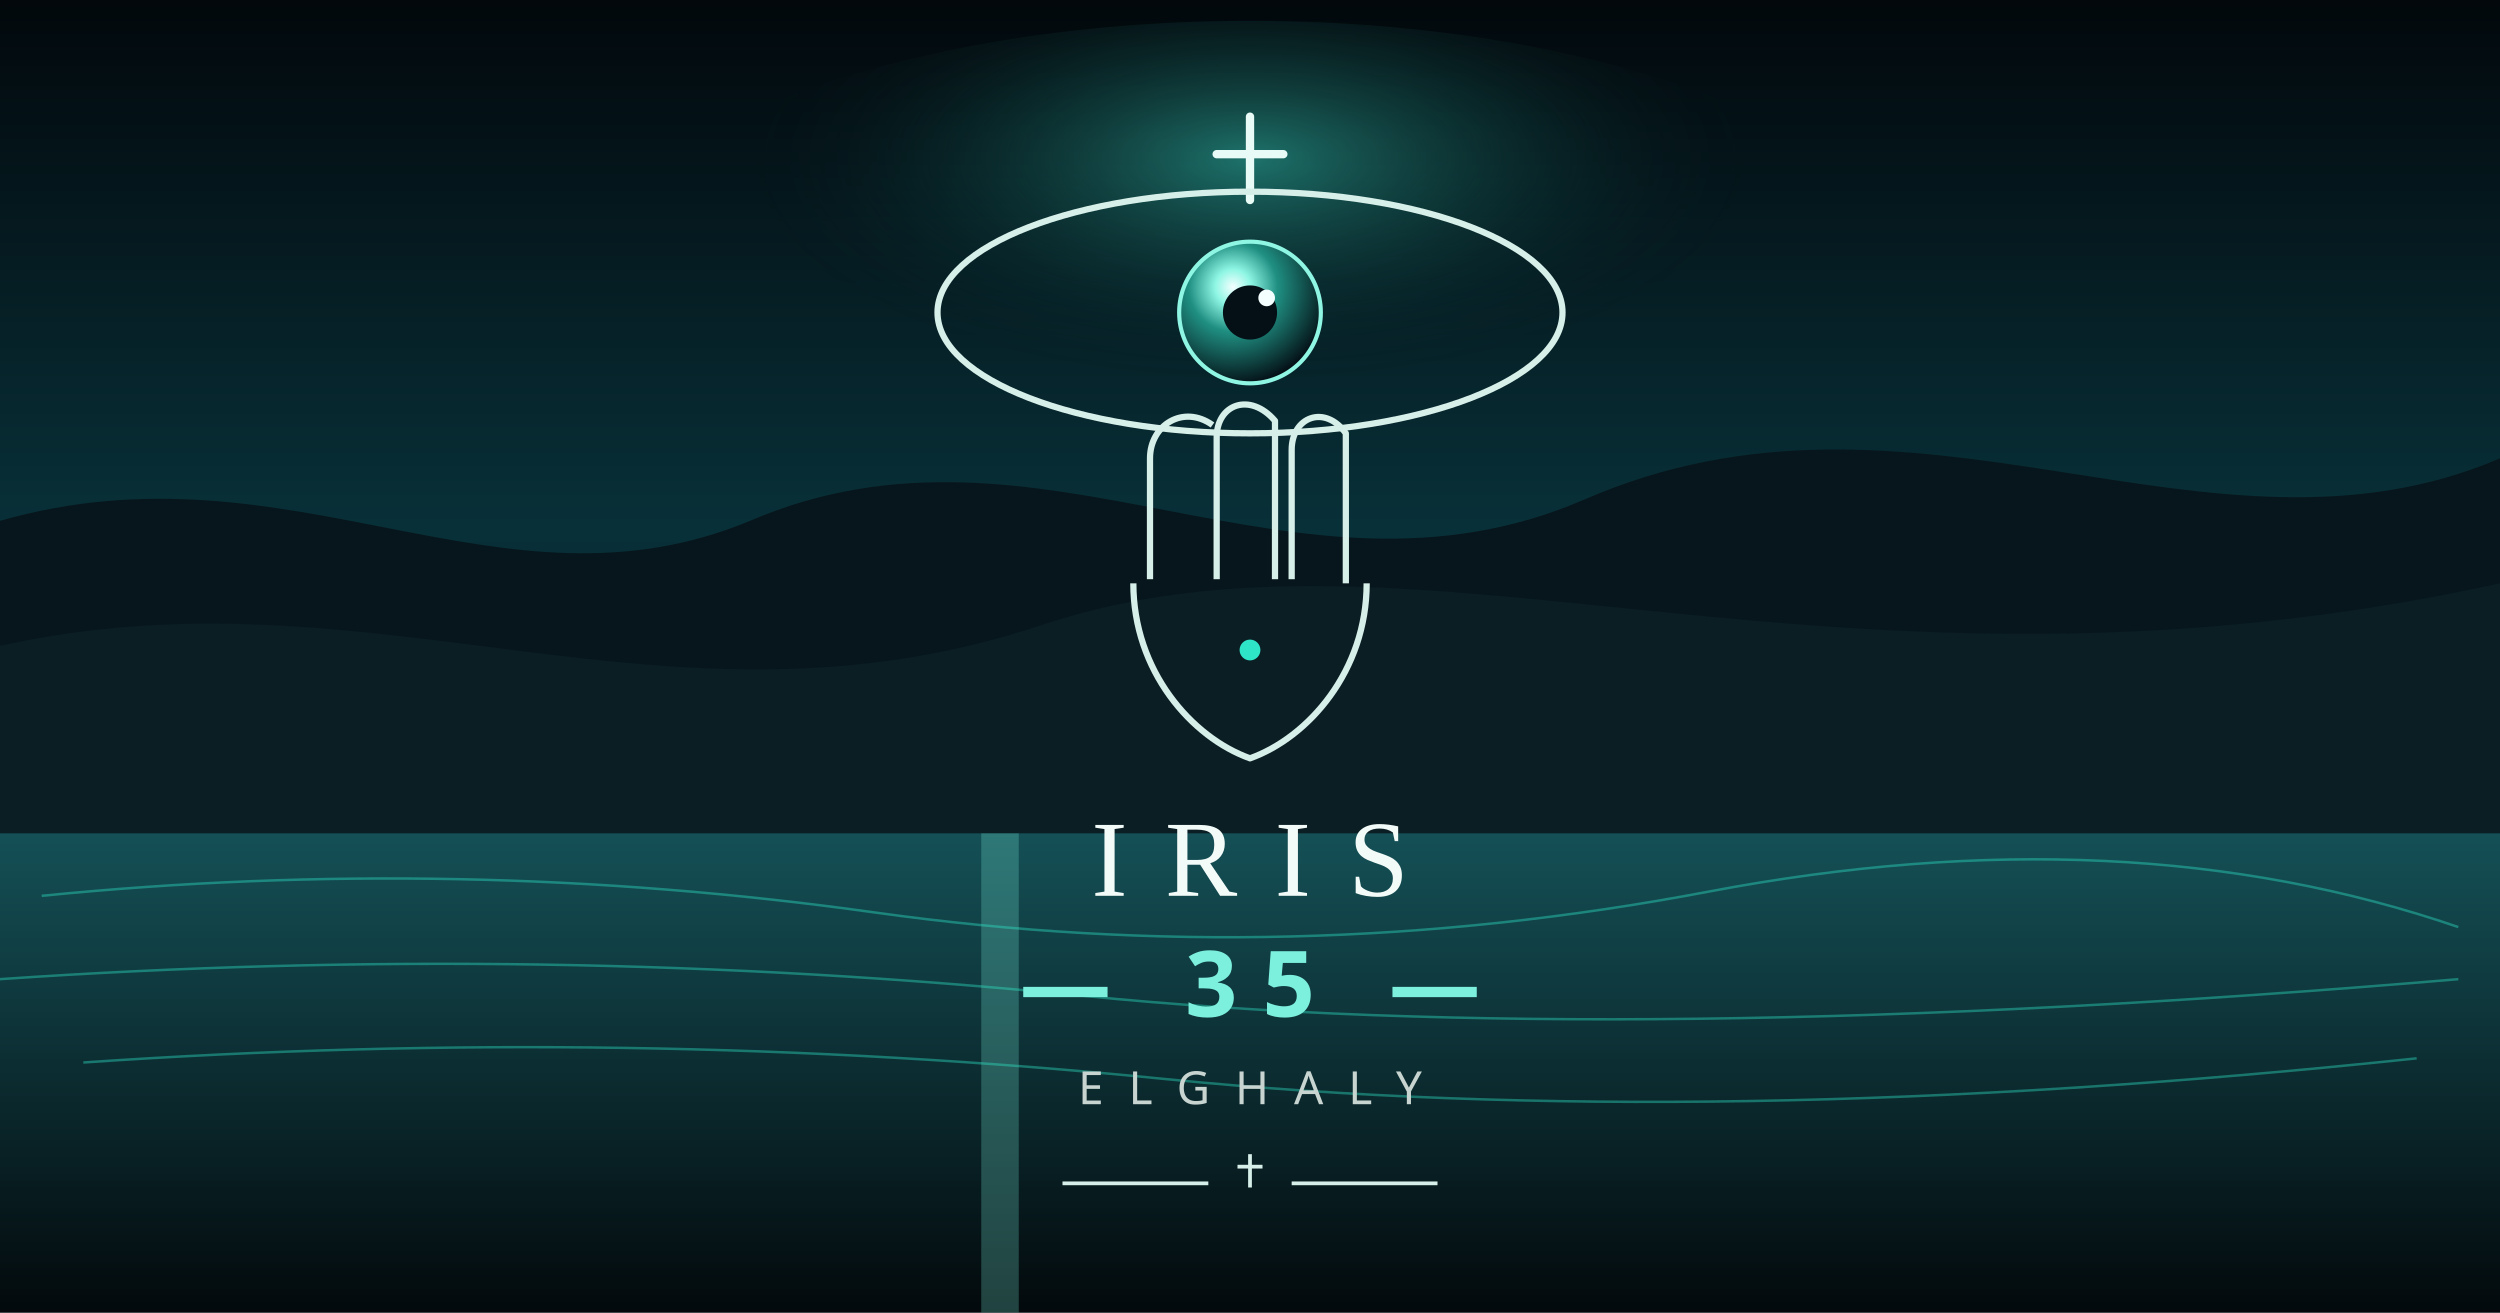
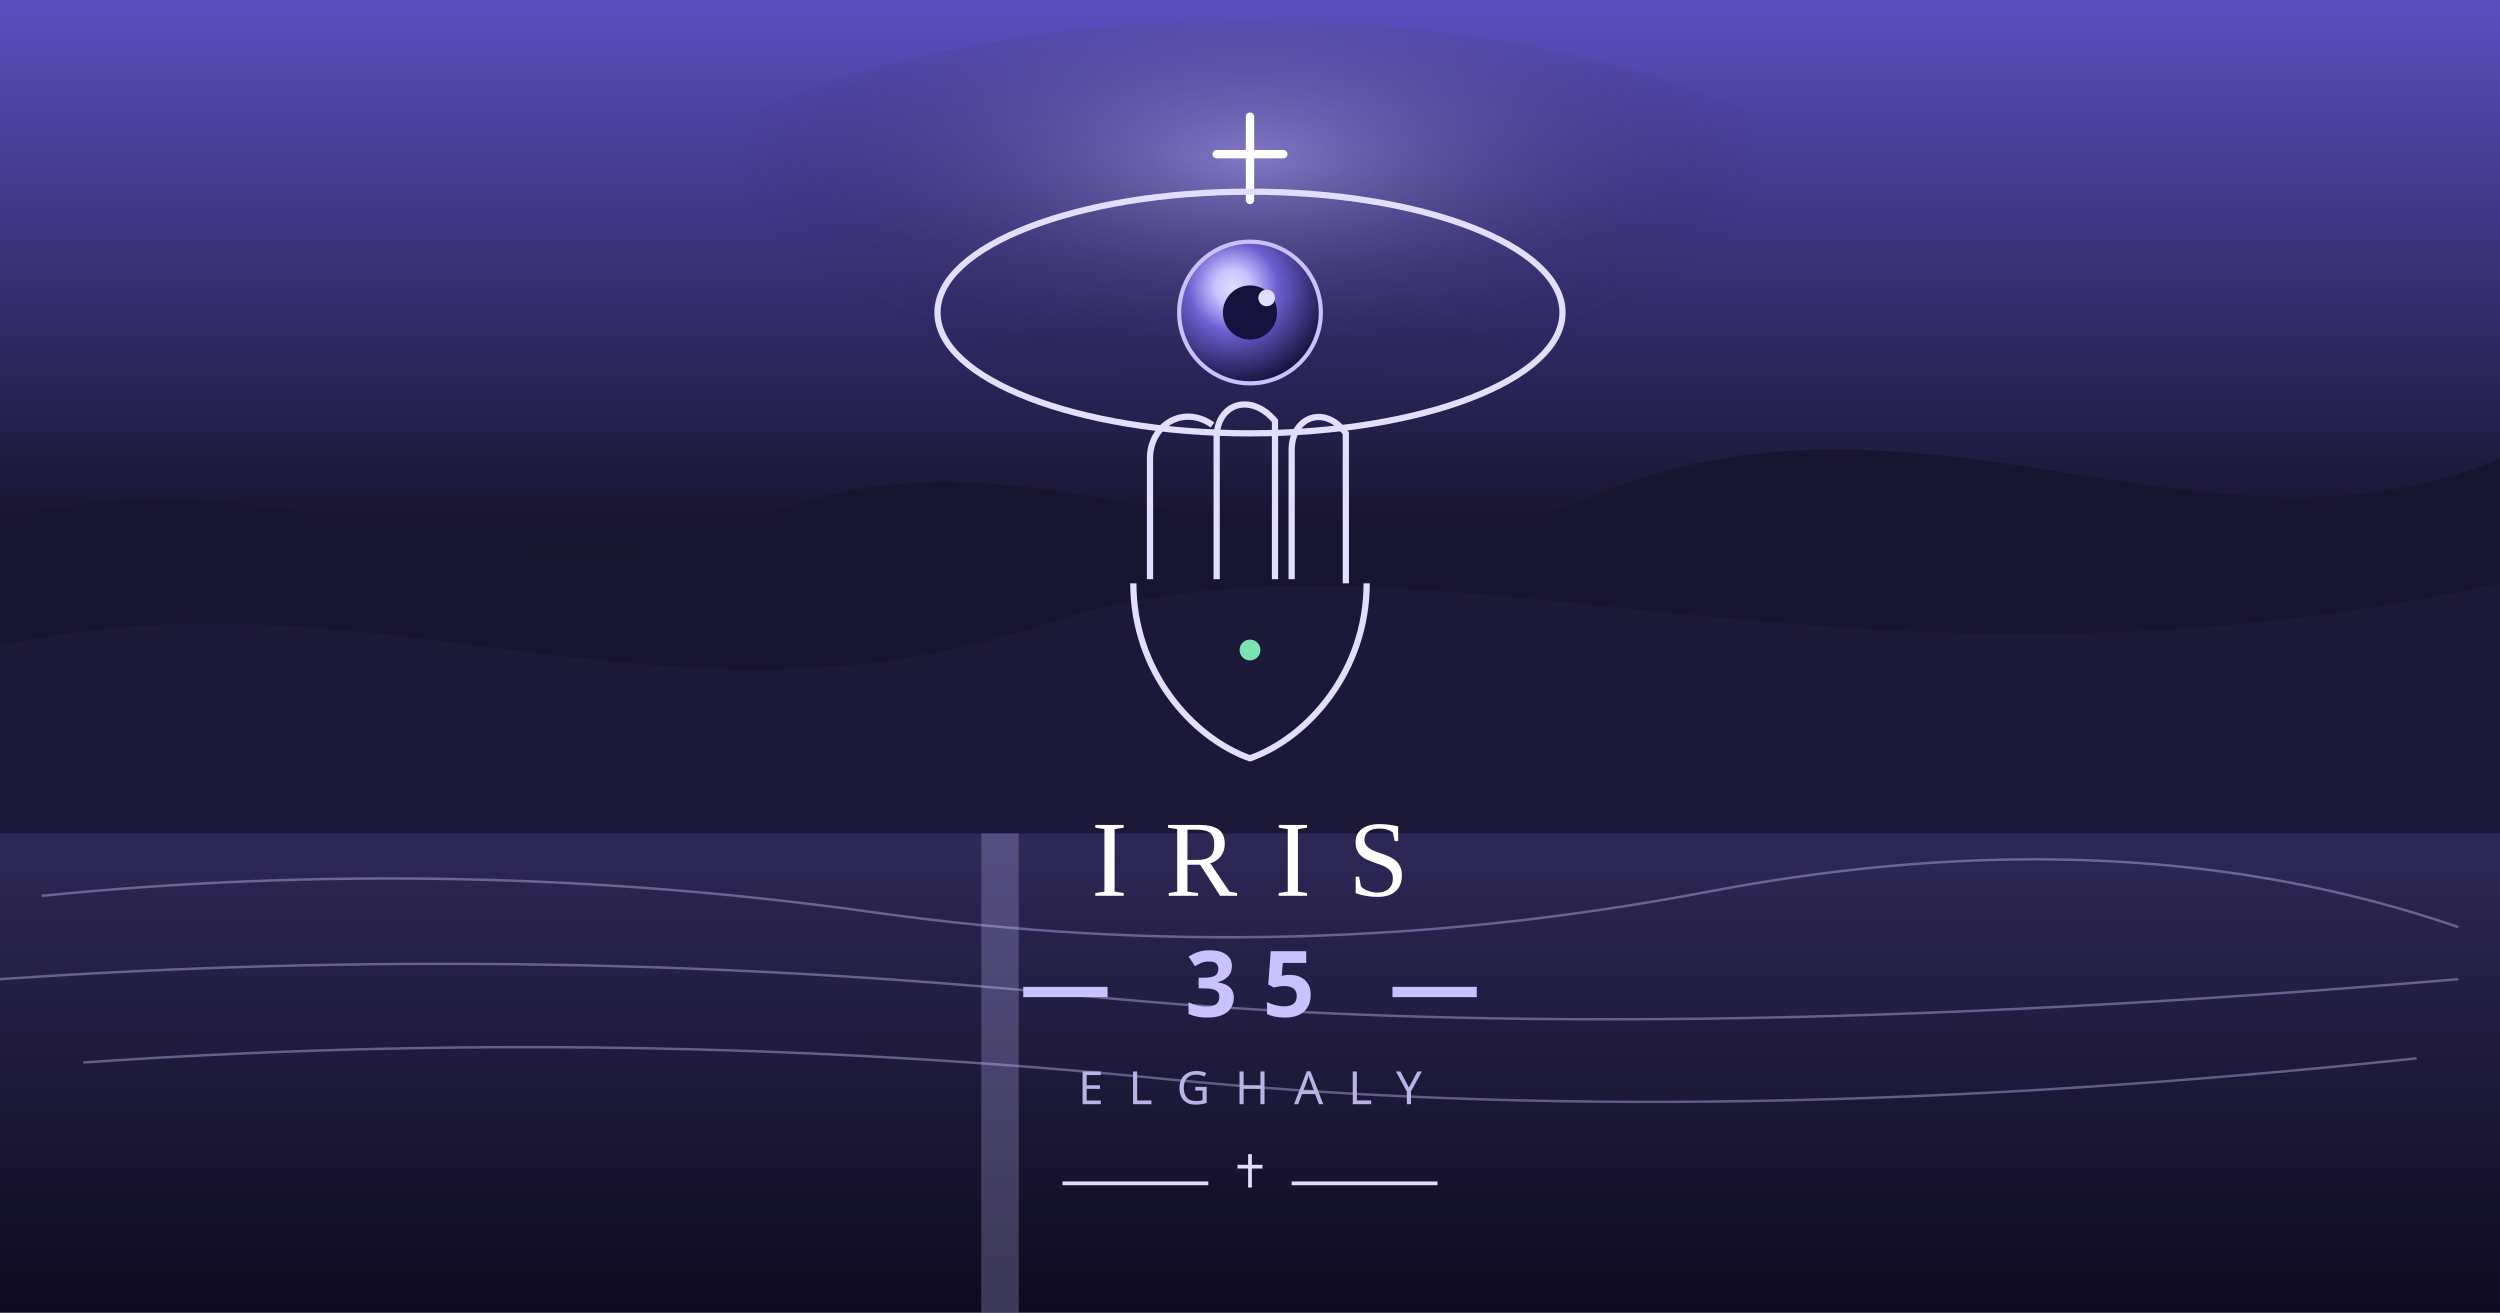
<svg xmlns="http://www.w3.org/2000/svg" viewBox="0 0 1200 630" width="1200" height="630" role="img" aria-label="IRIS 35 ElGhaly landscape">
  <defs>
    <linearGradient id="sky" x1="0" y1="0" x2="0" y2="1">
-       <stop offset="0" stop-color="#02080c" />
-       <stop offset=".4" stop-color="#083038" />
-       <stop offset="1" stop-color="#061820" />
+       <stop offset="0" stop-color="#5a4fc0" />
+       <stop offset=".4" stop-color="#17142f" />
+       <stop offset="1" stop-color="#0d0b1f" />
    </linearGradient>
    <radialGradient id="glow" cx="50%" cy="22%" r="36%">
-       <stop offset="0" stop-color="#3ee8d0" stop-opacity=".45" />
-       <stop offset="1" stop-color="#02080c" stop-opacity="0" />
+       <stop offset="0" stop-color="#c9c2ff" stop-opacity=".45" />
+       <stop offset="1" stop-color="#0d0b1f" stop-opacity="0" />
    </radialGradient>
    <radialGradient id="iris" cx="38%" cy="32%" r="70%">
-       <stop offset="0" stop-color="#f4ffff" />
-       <stop offset=".18" stop-color="#8ff6e4" />
-       <stop offset=".45" stop-color="#1f8f82" />
-       <stop offset="1" stop-color="#041016" />
+       <stop offset="0" stop-color="#e2deff" />
+       <stop offset=".18" stop-color="#c9c2ff" />
+       <stop offset=".45" stop-color="#6a5fd0" />
+       <stop offset="1" stop-color="#17123d" />
    </radialGradient>
    <linearGradient id="water" x1="0" y1="0" x2="0" y2="1">
-       <stop offset="0" stop-color="#145056" />
-       <stop offset="1" stop-color="#03090c" />
+       <stop offset="0" stop-color="#2e2856" />
+       <stop offset="1" stop-color="#0d0b1f" />
    </linearGradient>
  </defs>
  <rect width="1200" height="630" fill="url(#sky)" />
  <ellipse cx="600" cy="160" rx="340" ry="150" fill="url(#glow)" />
-   <path d="M0 250 C140 210 240 300 360 250 C500 190 620 300 760 240 C920 170 1060 280 1200 220 L1200 420 L0 420 Z" fill="#07161c" />
-   <path d="M0 310 C180 270 320 360 500 300 C680 240 880 350 1200 280 L1200 430 L0 430 Z" fill="#0a1e24" />
+   <path d="M0 250 C140 210 240 300 360 250 C500 190 620 300 760 240 C920 170 1060 280 1200 220 L1200 420 L0 420 Z" fill="#17142f" />
+   <path d="M0 310 C180 270 320 360 500 300 C680 240 880 350 1200 280 L1200 430 L0 430 Z" fill="#1c1838" />
  <rect x="0" y="400" width="1200" height="230" fill="url(#water)" />
-   <path d="M480 400 V630" stroke="#7cf0dc" stroke-opacity=".25" stroke-width="18" />
-   <g opacity=".4" fill="none" stroke="#2ee6c7" stroke-width="1.2">
+   <path d="M480 400 V630" stroke="#c9c2ff" stroke-opacity=".25" stroke-width="18" />
+   <g opacity=".4" fill="none" stroke="#c9c2ff" stroke-width="1.2">
    <path d="M20 430 Q220 410 420 438 T820 428 T1180 445" />
    <path d="M0 470 Q260 452 520 478 T1180 470" />
    <path d="M40 510 Q300 492 560 518 T1160 508" />
  </g>
-   <g transform="translate(600 56)" stroke="#e8fbf6" stroke-width="4" fill="none" stroke-linecap="round">
+   <g transform="translate(600 56)" stroke="#ffffff" stroke-width="4" fill="none" stroke-linecap="round">
    <path d="M0 0 V40" />
    <path d="M-16 18 H16" />
  </g>
  <g transform="translate(600 150)">
-     <ellipse rx="150" ry="58" fill="none" stroke="#d7efe9" stroke-width="3" />
-     <circle r="34" fill="url(#iris)" stroke="#8ff6e4" stroke-width="2" />
-     <circle r="13" fill="#041016" />
-     <circle cx="8" cy="-7" r="4" fill="#f4ffff" />
+     <ellipse rx="150" ry="58" fill="none" stroke="#e2deff" stroke-width="3" />
+     <circle r="34" fill="url(#iris)" stroke="#c9c2ff" stroke-width="2" />
+     <circle r="13" fill="#17123d" />
+     <circle cx="8" cy="-7" r="4" fill="#e2deff" />
  </g>
-   <g transform="translate(600 268)" fill="none" stroke="#d7efe9" stroke-width="3" stroke-linejoin="round">
+   <g transform="translate(600 268)" fill="none" stroke="#e2deff" stroke-width="3" stroke-linejoin="round">
    <path d="M-48 10 V-48 C-48 -64 -32 -74 -18 -64" />
    <path d="M-16 10 V-58 C-16 -74 0 -80 12 -66 V10" />
    <path d="M20 10 V-52 C20 -68 36 -74 46 -60 V12" />
    <path d="M-56 12 C-56 54 -28 86 0 96 C28 86 56 54 56 12" />
-     <circle cx="0" cy="44" r="5" fill="#2ee6c7" stroke="none" />
+     <circle cx="0" cy="44" r="5" fill="#7be3b0" stroke="none" />
  </g>
-   <text x="600" y="430" text-anchor="middle" font-family="Georgia,Times New Roman,serif" font-size="52" letter-spacing="18" fill="#f3fbf8">IRIS</text>
-   <text x="600" y="488" text-anchor="middle" font-family="ui-sans-serif,system-ui,sans-serif" font-size="44" font-weight="700" letter-spacing="12" fill="#7cf0dc">— 35 —</text>
-   <text x="600" y="530" text-anchor="middle" font-family="ui-sans-serif,system-ui,sans-serif" font-size="22" letter-spacing="12" fill="#c8d4d0">ELGHALY</text>
-   <g transform="translate(600 568)" fill="none" stroke="#d7efe9" stroke-width="1.8">
+   <text x="600" y="430" text-anchor="middle" font-family="Georgia,Times New Roman,serif" font-size="52" letter-spacing="18" fill="#ffffff">IRIS</text>
+   <text x="600" y="488" text-anchor="middle" font-family="ui-sans-serif,system-ui,sans-serif" font-size="44" font-weight="700" letter-spacing="12" fill="#c9c2ff">— 35 —</text>
+   <text x="600" y="530" text-anchor="middle" font-family="ui-sans-serif,system-ui,sans-serif" font-size="22" letter-spacing="12" fill="#b9b3e6">ELGHALY</text>
+   <g transform="translate(600 568)" fill="none" stroke="#e2deff" stroke-width="1.8">
    <path d="M-90 0 H-20" />
    <path d="M20 0 H90" />
    <path d="M-6 -8 H6 M0 -14 V2" />
  </g>
</svg>
